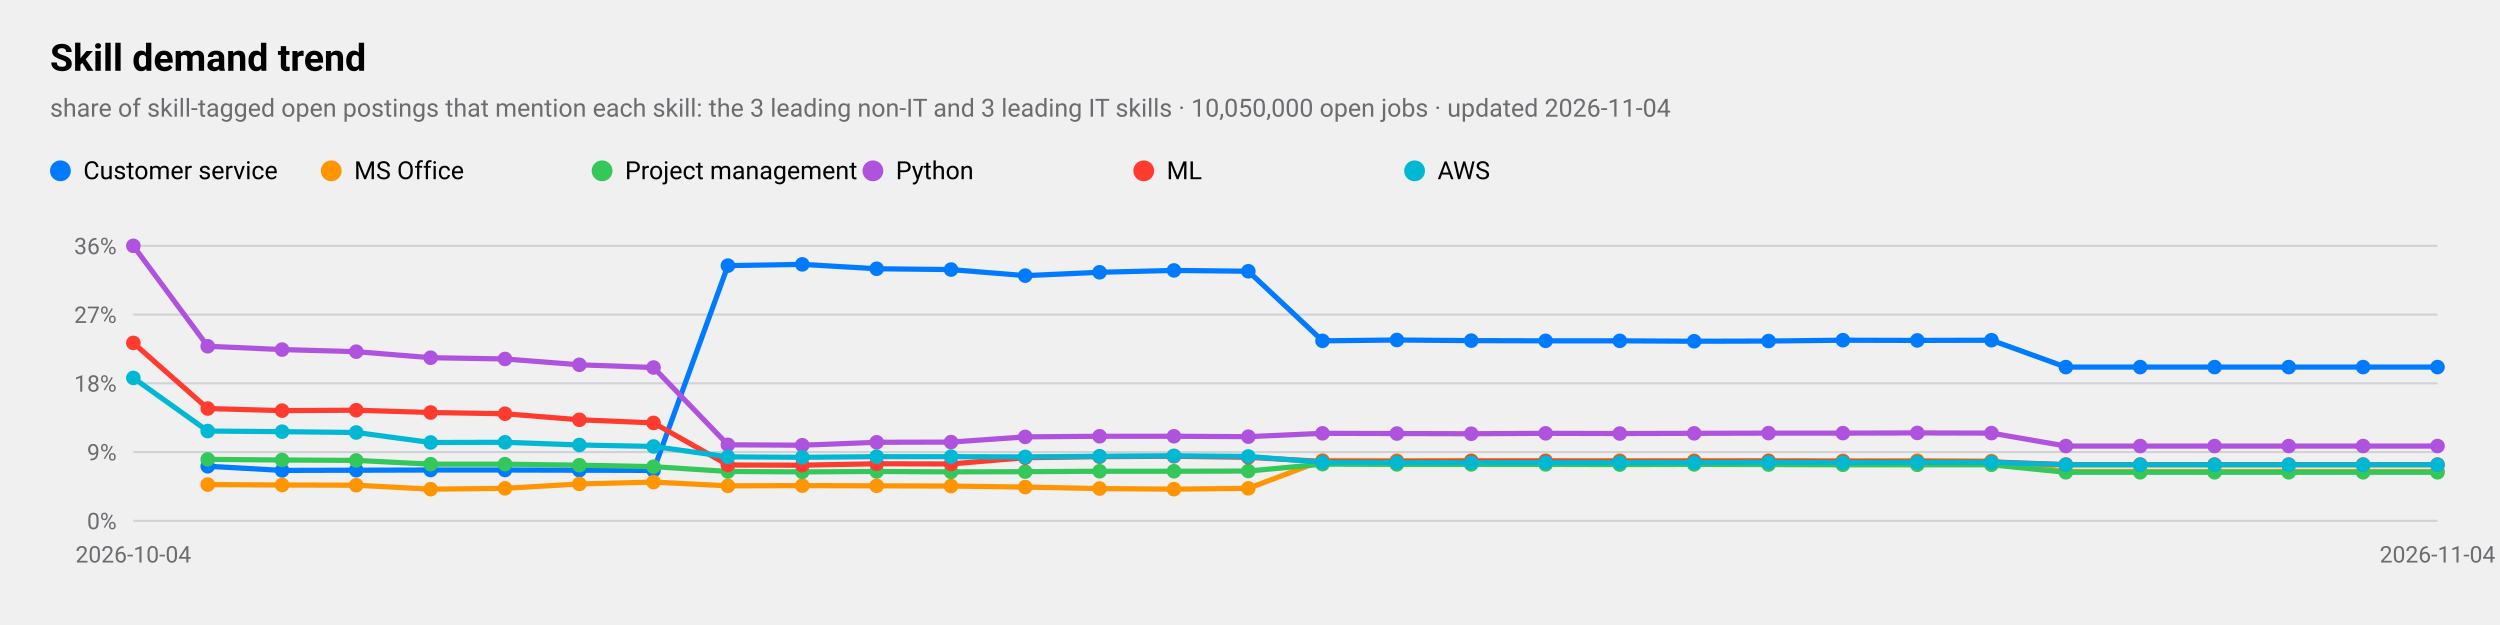
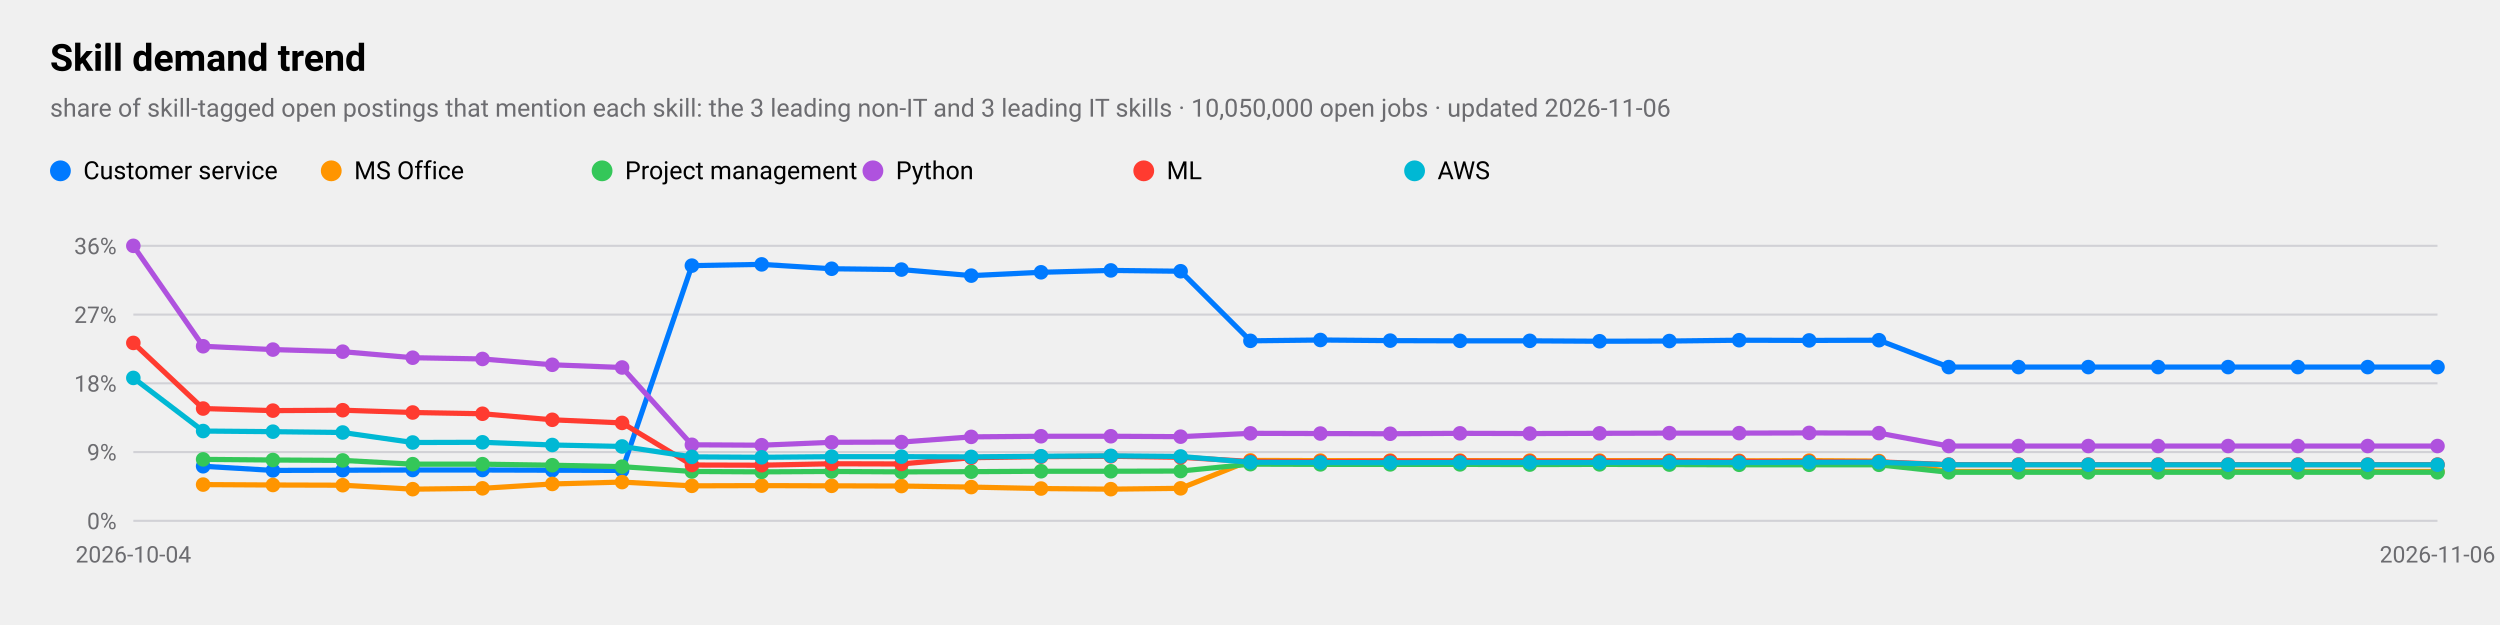
<svg xmlns="http://www.w3.org/2000/svg" viewBox="0 0 1200 300" width="1200" height="300" role="img" aria-label="Skill demand trend">
  <style>
text{font-family:-apple-system,BlinkMacSystemFont,"SF Pro Text","Helvetica Neue","Segoe UI",Roboto,sans-serif;fill:#000}
.sub,.val,.axis{fill:#6c6c70}.bar{fill:#007aff}.track{fill:#e5e5ea}.grid{stroke:#d1d1d6}
.l1{fill:none;stroke:#007aff;stroke-width:2.5}.d1{fill:#007aff}.l2{fill:none;stroke:#ff9500;stroke-width:2.5}.d2{fill:#ff9500}
.l3{fill:none;stroke:#34c759;stroke-width:2.5}.d3{fill:#34c759}.l4{fill:none;stroke:#af52de;stroke-width:2.5}.d4{fill:#af52de}
.l5{fill:none;stroke:#ff3b30;stroke-width:2.5}.d5{fill:#ff3b30}.l6{fill:none;stroke:#00b8d4;stroke-width:2.5}.d6{fill:#00b8d4}
@media(prefers-color-scheme:dark){text{fill:#fff}.sub,.val,.axis{fill:#98989d}.bar{fill:#0a84ff}.track{fill:#2c2c2e}.grid{stroke:#38383a}
.l1{stroke:#0a84ff}.d1{fill:#0a84ff}.l2{stroke:#ff9f0a}.d2{fill:#ff9f0a}
.l3{stroke:#30d158}.d3{fill:#30d158}.l4{stroke:#bf5af2}.d4{fill:#bf5af2}.l5{stroke:#ff453a}.d5{fill:#ff453a}.l6{stroke:#40cbe0}.d6{fill:#40cbe0}}
</style>
  <text x="24" y="34" font-size="18" font-weight="600">Skill demand trend</text>
-   <text class="sub" x="24" y="56" font-size="12">share of skill-tagged open postings that mention each skill: the 3 leading non-IT and 3 leading IT skills · 10,050,000 open jobs · updated 2026-11-04</text>
+   <text class="sub" x="24" y="56" font-size="12">share of skill-tagged open postings that mention each skill: the 3 leading non-IT and 3 leading IT skills · 10,050,000 open jobs · updated 2026-11-06</text>
  <line class="grid" x1="64" x2="1170" y1="250.0" y2="250.0" />
  <text class="axis" x="56" y="254.0" font-size="11" text-anchor="end">0%</text>
  <line class="grid" x1="64" x2="1170" y1="217.0" y2="217.0" />
  <text class="axis" x="56" y="221.0" font-size="11" text-anchor="end">9%</text>
  <line class="grid" x1="64" x2="1170" y1="184.0" y2="184.0" />
  <text class="axis" x="56" y="188.0" font-size="11" text-anchor="end">18%</text>
  <line class="grid" x1="64" x2="1170" y1="151.0" y2="151.0" />
  <text class="axis" x="56" y="155.0" font-size="11" text-anchor="end">27%</text>
  <line class="grid" x1="64" x2="1170" y1="118.0" y2="118.0" />
  <text class="axis" x="56" y="122.0" font-size="11" text-anchor="end">36%</text>
  <text class="axis" x="64.0" y="270" font-size="11" text-anchor="middle">2026-10-04</text>
-   <text class="axis" x="1170.0" y="270" font-size="11" text-anchor="middle">2026-11-04</text>
-   <polyline class="l1" points="99.7,223.8 135.4,225.8 171.0,225.7 206.7,225.6 242.4,225.6 278.1,225.7 313.7,225.8 349.4,127.5 385.1,126.9 420.8,129.0 456.5,129.4 492.1,132.3 527.8,130.7 563.5,129.8 599.2,130.2 634.8,163.6 670.5,163.2 706.2,163.5 741.9,163.6 777.5,163.6 813.2,163.8 848.9,163.7 884.6,163.3 920.3,163.4 955.9,163.3 991.6,176.2 1027.3,176.2 1063.0,176.2 1098.6,176.2 1134.3,176.2 1170.0,176.2" />
-   <circle class="d1" cx="99.7" cy="223.8" r="3.5" />
-   <circle class="d1" cx="135.4" cy="225.8" r="3.5" />
-   <circle class="d1" cx="171.0" cy="225.7" r="3.5" />
-   <circle class="d1" cx="206.7" cy="225.6" r="3.5" />
-   <circle class="d1" cx="242.4" cy="225.6" r="3.5" />
-   <circle class="d1" cx="278.1" cy="225.7" r="3.5" />
-   <circle class="d1" cx="313.7" cy="225.8" r="3.5" />
-   <circle class="d1" cx="349.4" cy="127.5" r="3.5" />
-   <circle class="d1" cx="385.1" cy="126.9" r="3.5" />
-   <circle class="d1" cx="420.8" cy="129.0" r="3.5" />
-   <circle class="d1" cx="456.5" cy="129.4" r="3.5" />
-   <circle class="d1" cx="492.1" cy="132.3" r="3.5" />
-   <circle class="d1" cx="527.8" cy="130.7" r="3.5" />
-   <circle class="d1" cx="563.5" cy="129.8" r="3.5" />
-   <circle class="d1" cx="599.2" cy="130.2" r="3.5" />
-   <circle class="d1" cx="634.8" cy="163.6" r="3.5" />
-   <circle class="d1" cx="670.5" cy="163.2" r="3.5" />
-   <circle class="d1" cx="706.2" cy="163.5" r="3.5" />
-   <circle class="d1" cx="741.9" cy="163.6" r="3.5" />
-   <circle class="d1" cx="777.5" cy="163.6" r="3.5" />
-   <circle class="d1" cx="813.2" cy="163.8" r="3.5" />
-   <circle class="d1" cx="848.9" cy="163.7" r="3.5" />
-   <circle class="d1" cx="884.6" cy="163.3" r="3.5" />
-   <circle class="d1" cx="920.3" cy="163.4" r="3.5" />
-   <circle class="d1" cx="955.9" cy="163.3" r="3.5" />
-   <circle class="d1" cx="991.6" cy="176.2" r="3.5" />
-   <circle class="d1" cx="1027.3" cy="176.2" r="3.5" />
-   <circle class="d1" cx="1063.0" cy="176.2" r="3.5" />
-   <circle class="d1" cx="1098.6" cy="176.2" r="3.5" />
-   <circle class="d1" cx="1134.3" cy="176.2" r="3.5" />
+   <text class="axis" x="1170.0" y="270" font-size="11" text-anchor="middle">2026-11-06</text>
+   <polyline class="l1" points="97.5,223.8 131.0,225.8 164.5,225.7 198.1,225.6 231.6,225.6 265.1,225.7 298.6,225.8 332.1,127.5 365.6,126.9 399.2,129.0 432.7,129.4 466.2,132.3 499.7,130.7 533.2,129.8 566.7,130.2 600.2,163.6 633.8,163.2 667.3,163.5 700.8,163.6 734.3,163.6 767.8,163.8 801.3,163.7 834.8,163.3 868.4,163.4 901.9,163.3 935.4,176.2 968.9,176.2 1002.4,176.2 1035.9,176.2 1069.5,176.2 1103.0,176.2 1136.5,176.2 1170.0,176.2" />
+   <circle class="d1" cx="97.5" cy="223.8" r="3.5" />
+   <circle class="d1" cx="131.0" cy="225.8" r="3.5" />
+   <circle class="d1" cx="164.5" cy="225.7" r="3.5" />
+   <circle class="d1" cx="198.1" cy="225.6" r="3.5" />
+   <circle class="d1" cx="231.6" cy="225.6" r="3.5" />
+   <circle class="d1" cx="265.1" cy="225.7" r="3.5" />
+   <circle class="d1" cx="298.6" cy="225.8" r="3.5" />
+   <circle class="d1" cx="332.1" cy="127.5" r="3.5" />
+   <circle class="d1" cx="365.6" cy="126.9" r="3.5" />
+   <circle class="d1" cx="399.2" cy="129.0" r="3.5" />
+   <circle class="d1" cx="432.7" cy="129.4" r="3.5" />
+   <circle class="d1" cx="466.2" cy="132.3" r="3.5" />
+   <circle class="d1" cx="499.7" cy="130.7" r="3.5" />
+   <circle class="d1" cx="533.2" cy="129.8" r="3.5" />
+   <circle class="d1" cx="566.7" cy="130.2" r="3.5" />
+   <circle class="d1" cx="600.2" cy="163.6" r="3.5" />
+   <circle class="d1" cx="633.8" cy="163.2" r="3.5" />
+   <circle class="d1" cx="667.3" cy="163.5" r="3.5" />
+   <circle class="d1" cx="700.8" cy="163.6" r="3.5" />
+   <circle class="d1" cx="734.3" cy="163.6" r="3.5" />
+   <circle class="d1" cx="767.8" cy="163.8" r="3.5" />
+   <circle class="d1" cx="801.3" cy="163.7" r="3.5" />
+   <circle class="d1" cx="834.8" cy="163.3" r="3.5" />
+   <circle class="d1" cx="868.4" cy="163.4" r="3.5" />
+   <circle class="d1" cx="901.9" cy="163.3" r="3.5" />
+   <circle class="d1" cx="935.4" cy="176.2" r="3.5" />
+   <circle class="d1" cx="968.9" cy="176.2" r="3.5" />
+   <circle class="d1" cx="1002.4" cy="176.2" r="3.5" />
+   <circle class="d1" cx="1035.9" cy="176.2" r="3.5" />
+   <circle class="d1" cx="1069.5" cy="176.2" r="3.5" />
+   <circle class="d1" cx="1103.0" cy="176.2" r="3.5" />
+   <circle class="d1" cx="1136.5" cy="176.2" r="3.5" />
  <circle class="d1" cx="1170.0" cy="176.2" r="3.5" />
  <circle class="d1" cx="29" cy="82" r="5" />
  <text x="40" y="86" font-size="12">Customer service</text>
-   <polyline class="l2" points="99.7,232.6 135.4,232.8 171.0,232.9 206.7,234.8 242.4,234.4 278.1,232.3 313.7,231.4 349.4,233.2 385.1,233.1 420.8,233.2 456.5,233.3 492.1,233.8 527.8,234.5 563.5,234.8 599.2,234.4 634.8,221.0 670.5,221.1 706.2,221.1 741.9,221.1 777.5,221.1 813.2,221.1 848.9,221.1 884.6,221.2 920.3,221.1 955.9,221.3 991.6,226.3 1027.3,226.3 1063.0,226.3 1098.6,226.3 1134.3,226.3 1170.0,226.3" />
-   <circle class="d2" cx="99.7" cy="232.6" r="3.5" />
-   <circle class="d2" cx="135.4" cy="232.8" r="3.5" />
-   <circle class="d2" cx="171.0" cy="232.9" r="3.5" />
-   <circle class="d2" cx="206.7" cy="234.8" r="3.5" />
-   <circle class="d2" cx="242.4" cy="234.4" r="3.5" />
-   <circle class="d2" cx="278.1" cy="232.3" r="3.5" />
-   <circle class="d2" cx="313.7" cy="231.4" r="3.5" />
-   <circle class="d2" cx="349.4" cy="233.2" r="3.5" />
-   <circle class="d2" cx="385.1" cy="233.1" r="3.5" />
-   <circle class="d2" cx="420.8" cy="233.2" r="3.5" />
-   <circle class="d2" cx="456.5" cy="233.3" r="3.5" />
-   <circle class="d2" cx="492.1" cy="233.8" r="3.5" />
-   <circle class="d2" cx="527.8" cy="234.5" r="3.5" />
-   <circle class="d2" cx="563.5" cy="234.8" r="3.5" />
-   <circle class="d2" cx="599.2" cy="234.4" r="3.5" />
-   <circle class="d2" cx="634.8" cy="221.0" r="3.5" />
-   <circle class="d2" cx="670.5" cy="221.1" r="3.5" />
-   <circle class="d2" cx="706.2" cy="221.1" r="3.5" />
-   <circle class="d2" cx="741.9" cy="221.1" r="3.5" />
-   <circle class="d2" cx="777.5" cy="221.1" r="3.5" />
-   <circle class="d2" cx="813.2" cy="221.1" r="3.5" />
-   <circle class="d2" cx="848.9" cy="221.1" r="3.5" />
-   <circle class="d2" cx="884.6" cy="221.2" r="3.5" />
-   <circle class="d2" cx="920.3" cy="221.1" r="3.5" />
-   <circle class="d2" cx="955.9" cy="221.3" r="3.5" />
-   <circle class="d2" cx="991.6" cy="226.3" r="3.5" />
-   <circle class="d2" cx="1027.3" cy="226.3" r="3.5" />
-   <circle class="d2" cx="1063.0" cy="226.3" r="3.5" />
-   <circle class="d2" cx="1098.6" cy="226.3" r="3.5" />
-   <circle class="d2" cx="1134.3" cy="226.3" r="3.5" />
+   <polyline class="l2" points="97.5,232.6 131.0,232.8 164.5,232.9 198.1,234.8 231.6,234.4 265.1,232.3 298.6,231.4 332.1,233.2 365.6,233.1 399.2,233.2 432.7,233.3 466.2,233.8 499.7,234.5 533.2,234.8 566.7,234.4 600.2,221.0 633.8,221.1 667.3,221.1 700.8,221.1 734.3,221.1 767.8,221.1 801.3,221.1 834.8,221.2 868.4,221.1 901.9,221.3 935.4,226.3 968.9,226.3 1002.4,226.3 1035.9,226.3 1069.5,226.3 1103.0,226.3 1136.5,226.3 1170.0,226.3" />
+   <circle class="d2" cx="97.5" cy="232.6" r="3.5" />
+   <circle class="d2" cx="131.0" cy="232.8" r="3.5" />
+   <circle class="d2" cx="164.5" cy="232.9" r="3.5" />
+   <circle class="d2" cx="198.1" cy="234.8" r="3.5" />
+   <circle class="d2" cx="231.6" cy="234.4" r="3.5" />
+   <circle class="d2" cx="265.1" cy="232.3" r="3.5" />
+   <circle class="d2" cx="298.6" cy="231.4" r="3.5" />
+   <circle class="d2" cx="332.1" cy="233.2" r="3.5" />
+   <circle class="d2" cx="365.6" cy="233.1" r="3.5" />
+   <circle class="d2" cx="399.2" cy="233.2" r="3.5" />
+   <circle class="d2" cx="432.7" cy="233.3" r="3.5" />
+   <circle class="d2" cx="466.2" cy="233.8" r="3.5" />
+   <circle class="d2" cx="499.7" cy="234.5" r="3.5" />
+   <circle class="d2" cx="533.2" cy="234.8" r="3.5" />
+   <circle class="d2" cx="566.7" cy="234.4" r="3.5" />
+   <circle class="d2" cx="600.2" cy="221.0" r="3.5" />
+   <circle class="d2" cx="633.8" cy="221.1" r="3.5" />
+   <circle class="d2" cx="667.3" cy="221.1" r="3.5" />
+   <circle class="d2" cx="700.8" cy="221.1" r="3.5" />
+   <circle class="d2" cx="734.3" cy="221.1" r="3.5" />
+   <circle class="d2" cx="767.8" cy="221.1" r="3.5" />
+   <circle class="d2" cx="801.3" cy="221.1" r="3.5" />
+   <circle class="d2" cx="834.8" cy="221.2" r="3.5" />
+   <circle class="d2" cx="868.4" cy="221.1" r="3.5" />
+   <circle class="d2" cx="901.9" cy="221.3" r="3.5" />
+   <circle class="d2" cx="935.4" cy="226.3" r="3.5" />
+   <circle class="d2" cx="968.9" cy="226.3" r="3.5" />
+   <circle class="d2" cx="1002.4" cy="226.3" r="3.5" />
+   <circle class="d2" cx="1035.9" cy="226.3" r="3.5" />
+   <circle class="d2" cx="1069.5" cy="226.3" r="3.5" />
+   <circle class="d2" cx="1103.0" cy="226.3" r="3.5" />
+   <circle class="d2" cx="1136.5" cy="226.3" r="3.5" />
  <circle class="d2" cx="1170.0" cy="226.3" r="3.5" />
  <circle class="d2" cx="159" cy="82" r="5" />
  <text x="170" y="86" font-size="12">MS Office</text>
-   <polyline class="l3" points="99.7,220.5 135.4,220.8 171.0,221.0 206.7,222.8 242.4,222.8 278.1,223.3 313.7,224.0 349.4,226.3 385.1,226.5 420.8,226.3 456.5,226.5 492.1,226.4 527.8,226.2 563.5,226.2 599.2,226.1 634.8,222.8 670.5,222.9 706.2,222.9 741.9,222.9 777.5,223.0 813.2,222.9 848.9,223.0 884.6,223.1 920.3,223.1 955.9,223.1 991.6,226.7 1027.3,226.7 1063.0,226.7 1098.6,226.7 1134.3,226.7 1170.0,226.7" />
-   <circle class="d3" cx="99.7" cy="220.5" r="3.5" />
-   <circle class="d3" cx="135.4" cy="220.8" r="3.5" />
-   <circle class="d3" cx="171.0" cy="221.0" r="3.5" />
-   <circle class="d3" cx="206.7" cy="222.8" r="3.5" />
-   <circle class="d3" cx="242.4" cy="222.8" r="3.5" />
-   <circle class="d3" cx="278.1" cy="223.3" r="3.5" />
-   <circle class="d3" cx="313.7" cy="224.0" r="3.5" />
-   <circle class="d3" cx="349.4" cy="226.3" r="3.5" />
-   <circle class="d3" cx="385.1" cy="226.5" r="3.5" />
-   <circle class="d3" cx="420.8" cy="226.3" r="3.5" />
-   <circle class="d3" cx="456.5" cy="226.5" r="3.5" />
-   <circle class="d3" cx="492.1" cy="226.4" r="3.5" />
-   <circle class="d3" cx="527.8" cy="226.2" r="3.5" />
-   <circle class="d3" cx="563.5" cy="226.2" r="3.5" />
-   <circle class="d3" cx="599.2" cy="226.1" r="3.5" />
-   <circle class="d3" cx="634.8" cy="222.8" r="3.5" />
-   <circle class="d3" cx="670.5" cy="222.9" r="3.5" />
-   <circle class="d3" cx="706.2" cy="222.9" r="3.5" />
-   <circle class="d3" cx="741.9" cy="222.9" r="3.5" />
-   <circle class="d3" cx="777.5" cy="223.0" r="3.5" />
-   <circle class="d3" cx="813.2" cy="222.9" r="3.5" />
-   <circle class="d3" cx="848.9" cy="223.0" r="3.5" />
-   <circle class="d3" cx="884.6" cy="223.1" r="3.5" />
-   <circle class="d3" cx="920.3" cy="223.1" r="3.5" />
-   <circle class="d3" cx="955.9" cy="223.1" r="3.5" />
-   <circle class="d3" cx="991.6" cy="226.7" r="3.5" />
-   <circle class="d3" cx="1027.3" cy="226.7" r="3.5" />
-   <circle class="d3" cx="1063.0" cy="226.7" r="3.5" />
-   <circle class="d3" cx="1098.6" cy="226.7" r="3.5" />
-   <circle class="d3" cx="1134.3" cy="226.7" r="3.5" />
+   <polyline class="l3" points="97.5,220.5 131.0,220.8 164.5,221.0 198.1,222.8 231.6,222.8 265.1,223.3 298.6,224.0 332.1,226.3 365.6,226.5 399.2,226.3 432.7,226.5 466.2,226.4 499.7,226.2 533.2,226.2 566.7,226.1 600.2,222.8 633.8,222.9 667.3,222.9 700.8,222.9 734.3,223.0 767.8,222.9 801.3,223.0 834.8,223.1 868.4,223.1 901.9,223.1 935.4,226.7 968.9,226.7 1002.4,226.7 1035.9,226.7 1069.5,226.7 1103.0,226.7 1136.5,226.7 1170.0,226.7" />
+   <circle class="d3" cx="97.5" cy="220.5" r="3.5" />
+   <circle class="d3" cx="131.0" cy="220.8" r="3.5" />
+   <circle class="d3" cx="164.5" cy="221.0" r="3.5" />
+   <circle class="d3" cx="198.1" cy="222.8" r="3.5" />
+   <circle class="d3" cx="231.6" cy="222.8" r="3.5" />
+   <circle class="d3" cx="265.1" cy="223.3" r="3.5" />
+   <circle class="d3" cx="298.6" cy="224.0" r="3.5" />
+   <circle class="d3" cx="332.1" cy="226.3" r="3.5" />
+   <circle class="d3" cx="365.6" cy="226.5" r="3.5" />
+   <circle class="d3" cx="399.2" cy="226.3" r="3.5" />
+   <circle class="d3" cx="432.7" cy="226.5" r="3.5" />
+   <circle class="d3" cx="466.2" cy="226.4" r="3.5" />
+   <circle class="d3" cx="499.7" cy="226.2" r="3.5" />
+   <circle class="d3" cx="533.2" cy="226.2" r="3.5" />
+   <circle class="d3" cx="566.7" cy="226.1" r="3.5" />
+   <circle class="d3" cx="600.2" cy="222.8" r="3.5" />
+   <circle class="d3" cx="633.8" cy="222.9" r="3.5" />
+   <circle class="d3" cx="667.3" cy="222.9" r="3.5" />
+   <circle class="d3" cx="700.8" cy="222.9" r="3.5" />
+   <circle class="d3" cx="734.3" cy="223.0" r="3.5" />
+   <circle class="d3" cx="767.8" cy="222.9" r="3.5" />
+   <circle class="d3" cx="801.3" cy="223.0" r="3.5" />
+   <circle class="d3" cx="834.8" cy="223.1" r="3.5" />
+   <circle class="d3" cx="868.4" cy="223.1" r="3.5" />
+   <circle class="d3" cx="901.9" cy="223.1" r="3.5" />
+   <circle class="d3" cx="935.4" cy="226.7" r="3.5" />
+   <circle class="d3" cx="968.9" cy="226.7" r="3.5" />
+   <circle class="d3" cx="1002.4" cy="226.7" r="3.5" />
+   <circle class="d3" cx="1035.9" cy="226.7" r="3.5" />
+   <circle class="d3" cx="1069.5" cy="226.7" r="3.5" />
+   <circle class="d3" cx="1103.0" cy="226.7" r="3.5" />
+   <circle class="d3" cx="1136.5" cy="226.7" r="3.5" />
  <circle class="d3" cx="1170.0" cy="226.7" r="3.5" />
  <circle class="d3" cx="289" cy="82" r="5" />
  <text x="300" y="86" font-size="12">Project management</text>
-   <polyline class="l4" points="64.0,118.0 99.7,166.2 135.4,167.8 171.0,168.8 206.7,171.7 242.4,172.3 278.1,175.1 313.7,176.4 349.4,213.5 385.1,213.7 420.8,212.3 456.5,212.2 492.1,209.7 527.8,209.4 563.5,209.4 599.2,209.6 634.8,208.0 670.5,208.1 706.2,208.2 741.9,208.0 777.5,208.1 813.2,208.0 848.9,207.9 884.6,207.9 920.3,207.8 955.9,207.9 991.6,214.1 1027.3,214.1 1063.0,214.1 1098.6,214.1 1134.3,214.1 1170.0,214.1" />
+   <polyline class="l4" points="64.0,118.0 97.5,166.2 131.0,167.8 164.5,168.8 198.1,171.7 231.6,172.3 265.1,175.1 298.6,176.4 332.1,213.5 365.6,213.7 399.2,212.3 432.7,212.2 466.2,209.7 499.7,209.4 533.2,209.4 566.7,209.6 600.2,208.0 633.8,208.1 667.3,208.2 700.8,208.0 734.3,208.1 767.8,208.0 801.3,207.9 834.8,207.9 868.4,207.8 901.9,207.9 935.4,214.1 968.9,214.1 1002.4,214.1 1035.9,214.1 1069.5,214.1 1103.0,214.1 1136.5,214.1 1170.0,214.1" />
  <circle class="d4" cx="64.0" cy="118.0" r="3.5" />
-   <circle class="d4" cx="99.7" cy="166.2" r="3.5" />
-   <circle class="d4" cx="135.4" cy="167.8" r="3.5" />
-   <circle class="d4" cx="171.0" cy="168.8" r="3.5" />
-   <circle class="d4" cx="206.7" cy="171.7" r="3.5" />
-   <circle class="d4" cx="242.4" cy="172.3" r="3.5" />
-   <circle class="d4" cx="278.1" cy="175.1" r="3.5" />
-   <circle class="d4" cx="313.7" cy="176.4" r="3.5" />
-   <circle class="d4" cx="349.4" cy="213.5" r="3.5" />
-   <circle class="d4" cx="385.1" cy="213.7" r="3.5" />
-   <circle class="d4" cx="420.8" cy="212.3" r="3.5" />
-   <circle class="d4" cx="456.5" cy="212.2" r="3.5" />
-   <circle class="d4" cx="492.1" cy="209.7" r="3.5" />
-   <circle class="d4" cx="527.8" cy="209.4" r="3.5" />
-   <circle class="d4" cx="563.5" cy="209.4" r="3.5" />
-   <circle class="d4" cx="599.2" cy="209.6" r="3.5" />
-   <circle class="d4" cx="634.8" cy="208.0" r="3.5" />
-   <circle class="d4" cx="670.5" cy="208.1" r="3.5" />
-   <circle class="d4" cx="706.2" cy="208.2" r="3.5" />
-   <circle class="d4" cx="741.9" cy="208.0" r="3.5" />
-   <circle class="d4" cx="777.5" cy="208.1" r="3.5" />
-   <circle class="d4" cx="813.2" cy="208.0" r="3.5" />
-   <circle class="d4" cx="848.9" cy="207.9" r="3.5" />
-   <circle class="d4" cx="884.6" cy="207.9" r="3.5" />
-   <circle class="d4" cx="920.3" cy="207.8" r="3.5" />
-   <circle class="d4" cx="955.9" cy="207.9" r="3.5" />
-   <circle class="d4" cx="991.6" cy="214.1" r="3.5" />
-   <circle class="d4" cx="1027.3" cy="214.1" r="3.5" />
-   <circle class="d4" cx="1063.0" cy="214.1" r="3.5" />
-   <circle class="d4" cx="1098.6" cy="214.1" r="3.5" />
-   <circle class="d4" cx="1134.3" cy="214.1" r="3.5" />
+   <circle class="d4" cx="97.5" cy="166.2" r="3.5" />
+   <circle class="d4" cx="131.0" cy="167.8" r="3.5" />
+   <circle class="d4" cx="164.5" cy="168.8" r="3.5" />
+   <circle class="d4" cx="198.1" cy="171.7" r="3.5" />
+   <circle class="d4" cx="231.6" cy="172.3" r="3.5" />
+   <circle class="d4" cx="265.1" cy="175.1" r="3.5" />
+   <circle class="d4" cx="298.6" cy="176.4" r="3.5" />
+   <circle class="d4" cx="332.1" cy="213.5" r="3.5" />
+   <circle class="d4" cx="365.6" cy="213.7" r="3.5" />
+   <circle class="d4" cx="399.2" cy="212.3" r="3.5" />
+   <circle class="d4" cx="432.7" cy="212.2" r="3.5" />
+   <circle class="d4" cx="466.2" cy="209.7" r="3.5" />
+   <circle class="d4" cx="499.7" cy="209.4" r="3.5" />
+   <circle class="d4" cx="533.2" cy="209.4" r="3.5" />
+   <circle class="d4" cx="566.7" cy="209.6" r="3.5" />
+   <circle class="d4" cx="600.2" cy="208.0" r="3.5" />
+   <circle class="d4" cx="633.8" cy="208.1" r="3.5" />
+   <circle class="d4" cx="667.3" cy="208.2" r="3.5" />
+   <circle class="d4" cx="700.8" cy="208.0" r="3.5" />
+   <circle class="d4" cx="734.3" cy="208.1" r="3.5" />
+   <circle class="d4" cx="767.8" cy="208.0" r="3.5" />
+   <circle class="d4" cx="801.3" cy="207.9" r="3.5" />
+   <circle class="d4" cx="834.8" cy="207.9" r="3.5" />
+   <circle class="d4" cx="868.4" cy="207.8" r="3.5" />
+   <circle class="d4" cx="901.9" cy="207.9" r="3.5" />
+   <circle class="d4" cx="935.4" cy="214.1" r="3.5" />
+   <circle class="d4" cx="968.9" cy="214.1" r="3.5" />
+   <circle class="d4" cx="1002.4" cy="214.1" r="3.5" />
+   <circle class="d4" cx="1035.9" cy="214.1" r="3.5" />
+   <circle class="d4" cx="1069.5" cy="214.1" r="3.5" />
+   <circle class="d4" cx="1103.0" cy="214.1" r="3.5" />
+   <circle class="d4" cx="1136.5" cy="214.1" r="3.5" />
  <circle class="d4" cx="1170.0" cy="214.1" r="3.5" />
  <circle class="d4" cx="419" cy="82" r="5" />
  <text x="430" y="86" font-size="12">Python</text>
-   <polyline class="l5" points="64.0,164.6 99.7,196.1 135.4,197.1 171.0,196.9 206.7,198.0 242.4,198.6 278.1,201.5 313.7,203.0 349.4,223.2 385.1,223.3 420.8,222.6 456.5,222.7 492.1,219.7 527.8,219.2 563.5,219.0 599.2,219.5 634.8,221.5 670.5,221.6 706.2,221.4 741.9,221.4 777.5,221.5 813.2,221.5 848.9,221.4 884.6,221.5 920.3,221.6 955.9,221.7 991.6,223.0 1027.3,223.0 1063.0,223.0 1098.6,223.0 1134.3,223.0 1170.0,223.0" />
+   <polyline class="l5" points="64.0,164.6 97.5,196.1 131.0,197.1 164.5,196.9 198.1,198.0 231.6,198.6 265.1,201.5 298.6,203.0 332.1,223.2 365.6,223.3 399.2,222.6 432.7,222.7 466.2,219.7 499.7,219.2 533.2,219.0 566.7,219.5 600.2,221.5 633.8,221.6 667.3,221.4 700.8,221.4 734.3,221.5 767.8,221.5 801.3,221.4 834.8,221.5 868.4,221.6 901.9,221.7 935.4,223.0 968.9,223.0 1002.4,223.0 1035.9,223.0 1069.5,223.0 1103.0,223.0 1136.5,223.0 1170.0,223.0" />
  <circle class="d5" cx="64.0" cy="164.6" r="3.5" />
-   <circle class="d5" cx="99.7" cy="196.1" r="3.5" />
-   <circle class="d5" cx="135.4" cy="197.1" r="3.5" />
-   <circle class="d5" cx="171.0" cy="196.9" r="3.5" />
-   <circle class="d5" cx="206.7" cy="198.0" r="3.5" />
-   <circle class="d5" cx="242.4" cy="198.6" r="3.5" />
-   <circle class="d5" cx="278.1" cy="201.5" r="3.5" />
-   <circle class="d5" cx="313.7" cy="203.0" r="3.5" />
-   <circle class="d5" cx="349.4" cy="223.2" r="3.5" />
-   <circle class="d5" cx="385.1" cy="223.3" r="3.5" />
-   <circle class="d5" cx="420.8" cy="222.6" r="3.5" />
-   <circle class="d5" cx="456.5" cy="222.7" r="3.5" />
-   <circle class="d5" cx="492.1" cy="219.7" r="3.5" />
-   <circle class="d5" cx="527.8" cy="219.2" r="3.5" />
-   <circle class="d5" cx="563.5" cy="219.0" r="3.5" />
-   <circle class="d5" cx="599.2" cy="219.5" r="3.5" />
-   <circle class="d5" cx="634.8" cy="221.5" r="3.5" />
-   <circle class="d5" cx="670.5" cy="221.6" r="3.5" />
-   <circle class="d5" cx="706.2" cy="221.4" r="3.5" />
-   <circle class="d5" cx="741.9" cy="221.4" r="3.5" />
-   <circle class="d5" cx="777.5" cy="221.5" r="3.5" />
-   <circle class="d5" cx="813.2" cy="221.5" r="3.5" />
-   <circle class="d5" cx="848.9" cy="221.4" r="3.5" />
-   <circle class="d5" cx="884.6" cy="221.5" r="3.5" />
-   <circle class="d5" cx="920.3" cy="221.6" r="3.5" />
-   <circle class="d5" cx="955.9" cy="221.7" r="3.5" />
-   <circle class="d5" cx="991.6" cy="223.0" r="3.5" />
-   <circle class="d5" cx="1027.3" cy="223.0" r="3.5" />
-   <circle class="d5" cx="1063.0" cy="223.0" r="3.5" />
-   <circle class="d5" cx="1098.6" cy="223.0" r="3.5" />
-   <circle class="d5" cx="1134.3" cy="223.0" r="3.5" />
+   <circle class="d5" cx="97.5" cy="196.1" r="3.5" />
+   <circle class="d5" cx="131.0" cy="197.1" r="3.5" />
+   <circle class="d5" cx="164.5" cy="196.9" r="3.5" />
+   <circle class="d5" cx="198.1" cy="198.0" r="3.5" />
+   <circle class="d5" cx="231.6" cy="198.6" r="3.5" />
+   <circle class="d5" cx="265.1" cy="201.5" r="3.5" />
+   <circle class="d5" cx="298.6" cy="203.0" r="3.5" />
+   <circle class="d5" cx="332.1" cy="223.2" r="3.5" />
+   <circle class="d5" cx="365.6" cy="223.3" r="3.5" />
+   <circle class="d5" cx="399.2" cy="222.6" r="3.5" />
+   <circle class="d5" cx="432.7" cy="222.7" r="3.5" />
+   <circle class="d5" cx="466.2" cy="219.7" r="3.5" />
+   <circle class="d5" cx="499.7" cy="219.2" r="3.5" />
+   <circle class="d5" cx="533.2" cy="219.0" r="3.5" />
+   <circle class="d5" cx="566.7" cy="219.5" r="3.5" />
+   <circle class="d5" cx="600.2" cy="221.5" r="3.5" />
+   <circle class="d5" cx="633.8" cy="221.6" r="3.5" />
+   <circle class="d5" cx="667.3" cy="221.4" r="3.5" />
+   <circle class="d5" cx="700.8" cy="221.4" r="3.5" />
+   <circle class="d5" cx="734.3" cy="221.5" r="3.5" />
+   <circle class="d5" cx="767.8" cy="221.5" r="3.5" />
+   <circle class="d5" cx="801.3" cy="221.4" r="3.5" />
+   <circle class="d5" cx="834.8" cy="221.5" r="3.5" />
+   <circle class="d5" cx="868.4" cy="221.6" r="3.5" />
+   <circle class="d5" cx="901.9" cy="221.7" r="3.5" />
+   <circle class="d5" cx="935.4" cy="223.0" r="3.5" />
+   <circle class="d5" cx="968.9" cy="223.0" r="3.5" />
+   <circle class="d5" cx="1002.4" cy="223.0" r="3.5" />
+   <circle class="d5" cx="1035.9" cy="223.0" r="3.5" />
+   <circle class="d5" cx="1069.5" cy="223.0" r="3.5" />
+   <circle class="d5" cx="1103.0" cy="223.0" r="3.5" />
+   <circle class="d5" cx="1136.5" cy="223.0" r="3.5" />
  <circle class="d5" cx="1170.0" cy="223.0" r="3.5" />
  <circle class="d5" cx="549" cy="82" r="5" />
  <text x="560" y="86" font-size="12">ML</text>
-   <polyline class="l6" points="64.0,181.4 99.7,206.9 135.4,207.2 171.0,207.6 206.7,212.4 242.4,212.3 278.1,213.6 313.7,214.3 349.4,219.3 385.1,219.5 420.8,219.2 456.5,219.2 492.1,219.3 527.8,219.0 563.5,218.8 599.2,219.1 634.8,221.9 670.5,222.0 706.2,222.1 741.9,222.0 777.5,222.0 813.2,222.0 848.9,221.9 884.6,222.0 920.3,221.9 955.9,221.9 991.6,223.1 1027.3,223.1 1063.0,223.1 1098.6,223.1 1134.3,223.1 1170.0,223.1" />
+   <polyline class="l6" points="64.0,181.4 97.5,206.9 131.0,207.2 164.5,207.6 198.1,212.4 231.6,212.3 265.1,213.6 298.6,214.3 332.1,219.3 365.6,219.5 399.2,219.2 432.7,219.2 466.2,219.3 499.7,219.0 533.2,218.8 566.7,219.1 600.2,221.9 633.8,222.0 667.3,222.1 700.8,222.0 734.3,222.0 767.8,222.0 801.3,221.9 834.8,222.0 868.4,221.9 901.9,221.9 935.4,223.1 968.9,223.1 1002.4,223.1 1035.9,223.1 1069.5,223.1 1103.0,223.1 1136.5,223.1 1170.0,223.1" />
  <circle class="d6" cx="64.0" cy="181.4" r="3.5" />
-   <circle class="d6" cx="99.7" cy="206.9" r="3.5" />
-   <circle class="d6" cx="135.4" cy="207.2" r="3.5" />
-   <circle class="d6" cx="171.0" cy="207.6" r="3.5" />
-   <circle class="d6" cx="206.7" cy="212.4" r="3.5" />
-   <circle class="d6" cx="242.4" cy="212.3" r="3.5" />
-   <circle class="d6" cx="278.1" cy="213.6" r="3.5" />
-   <circle class="d6" cx="313.7" cy="214.3" r="3.5" />
-   <circle class="d6" cx="349.4" cy="219.3" r="3.5" />
-   <circle class="d6" cx="385.1" cy="219.5" r="3.5" />
-   <circle class="d6" cx="420.8" cy="219.2" r="3.5" />
-   <circle class="d6" cx="456.5" cy="219.2" r="3.5" />
-   <circle class="d6" cx="492.1" cy="219.3" r="3.5" />
-   <circle class="d6" cx="527.8" cy="219.0" r="3.5" />
-   <circle class="d6" cx="563.5" cy="218.8" r="3.5" />
-   <circle class="d6" cx="599.2" cy="219.1" r="3.5" />
-   <circle class="d6" cx="634.8" cy="221.9" r="3.5" />
-   <circle class="d6" cx="670.5" cy="222.0" r="3.5" />
-   <circle class="d6" cx="706.2" cy="222.1" r="3.5" />
-   <circle class="d6" cx="741.9" cy="222.0" r="3.5" />
-   <circle class="d6" cx="777.5" cy="222.0" r="3.5" />
-   <circle class="d6" cx="813.2" cy="222.0" r="3.5" />
-   <circle class="d6" cx="848.9" cy="221.9" r="3.5" />
-   <circle class="d6" cx="884.6" cy="222.0" r="3.5" />
-   <circle class="d6" cx="920.3" cy="221.9" r="3.5" />
-   <circle class="d6" cx="955.9" cy="221.9" r="3.5" />
-   <circle class="d6" cx="991.6" cy="223.1" r="3.5" />
-   <circle class="d6" cx="1027.3" cy="223.1" r="3.5" />
-   <circle class="d6" cx="1063.0" cy="223.1" r="3.5" />
-   <circle class="d6" cx="1098.6" cy="223.1" r="3.5" />
-   <circle class="d6" cx="1134.3" cy="223.1" r="3.5" />
+   <circle class="d6" cx="97.5" cy="206.9" r="3.5" />
+   <circle class="d6" cx="131.0" cy="207.2" r="3.5" />
+   <circle class="d6" cx="164.5" cy="207.6" r="3.5" />
+   <circle class="d6" cx="198.1" cy="212.4" r="3.5" />
+   <circle class="d6" cx="231.6" cy="212.3" r="3.5" />
+   <circle class="d6" cx="265.1" cy="213.6" r="3.5" />
+   <circle class="d6" cx="298.6" cy="214.3" r="3.5" />
+   <circle class="d6" cx="332.1" cy="219.3" r="3.5" />
+   <circle class="d6" cx="365.6" cy="219.5" r="3.5" />
+   <circle class="d6" cx="399.2" cy="219.2" r="3.5" />
+   <circle class="d6" cx="432.7" cy="219.2" r="3.5" />
+   <circle class="d6" cx="466.2" cy="219.3" r="3.5" />
+   <circle class="d6" cx="499.7" cy="219.0" r="3.5" />
+   <circle class="d6" cx="533.2" cy="218.8" r="3.5" />
+   <circle class="d6" cx="566.7" cy="219.1" r="3.5" />
+   <circle class="d6" cx="600.2" cy="221.9" r="3.5" />
+   <circle class="d6" cx="633.8" cy="222.0" r="3.5" />
+   <circle class="d6" cx="667.3" cy="222.1" r="3.5" />
+   <circle class="d6" cx="700.8" cy="222.0" r="3.5" />
+   <circle class="d6" cx="734.3" cy="222.0" r="3.5" />
+   <circle class="d6" cx="767.8" cy="222.0" r="3.5" />
+   <circle class="d6" cx="801.3" cy="221.9" r="3.5" />
+   <circle class="d6" cx="834.8" cy="222.0" r="3.5" />
+   <circle class="d6" cx="868.4" cy="221.9" r="3.5" />
+   <circle class="d6" cx="901.9" cy="221.9" r="3.5" />
+   <circle class="d6" cx="935.4" cy="223.1" r="3.5" />
+   <circle class="d6" cx="968.9" cy="223.1" r="3.5" />
+   <circle class="d6" cx="1002.4" cy="223.1" r="3.5" />
+   <circle class="d6" cx="1035.9" cy="223.1" r="3.5" />
+   <circle class="d6" cx="1069.5" cy="223.1" r="3.5" />
+   <circle class="d6" cx="1103.0" cy="223.1" r="3.5" />
+   <circle class="d6" cx="1136.5" cy="223.1" r="3.5" />
  <circle class="d6" cx="1170.0" cy="223.1" r="3.5" />
  <circle class="d6" cx="679" cy="82" r="5" />
  <text x="690" y="86" font-size="12">AWS</text>
</svg>
